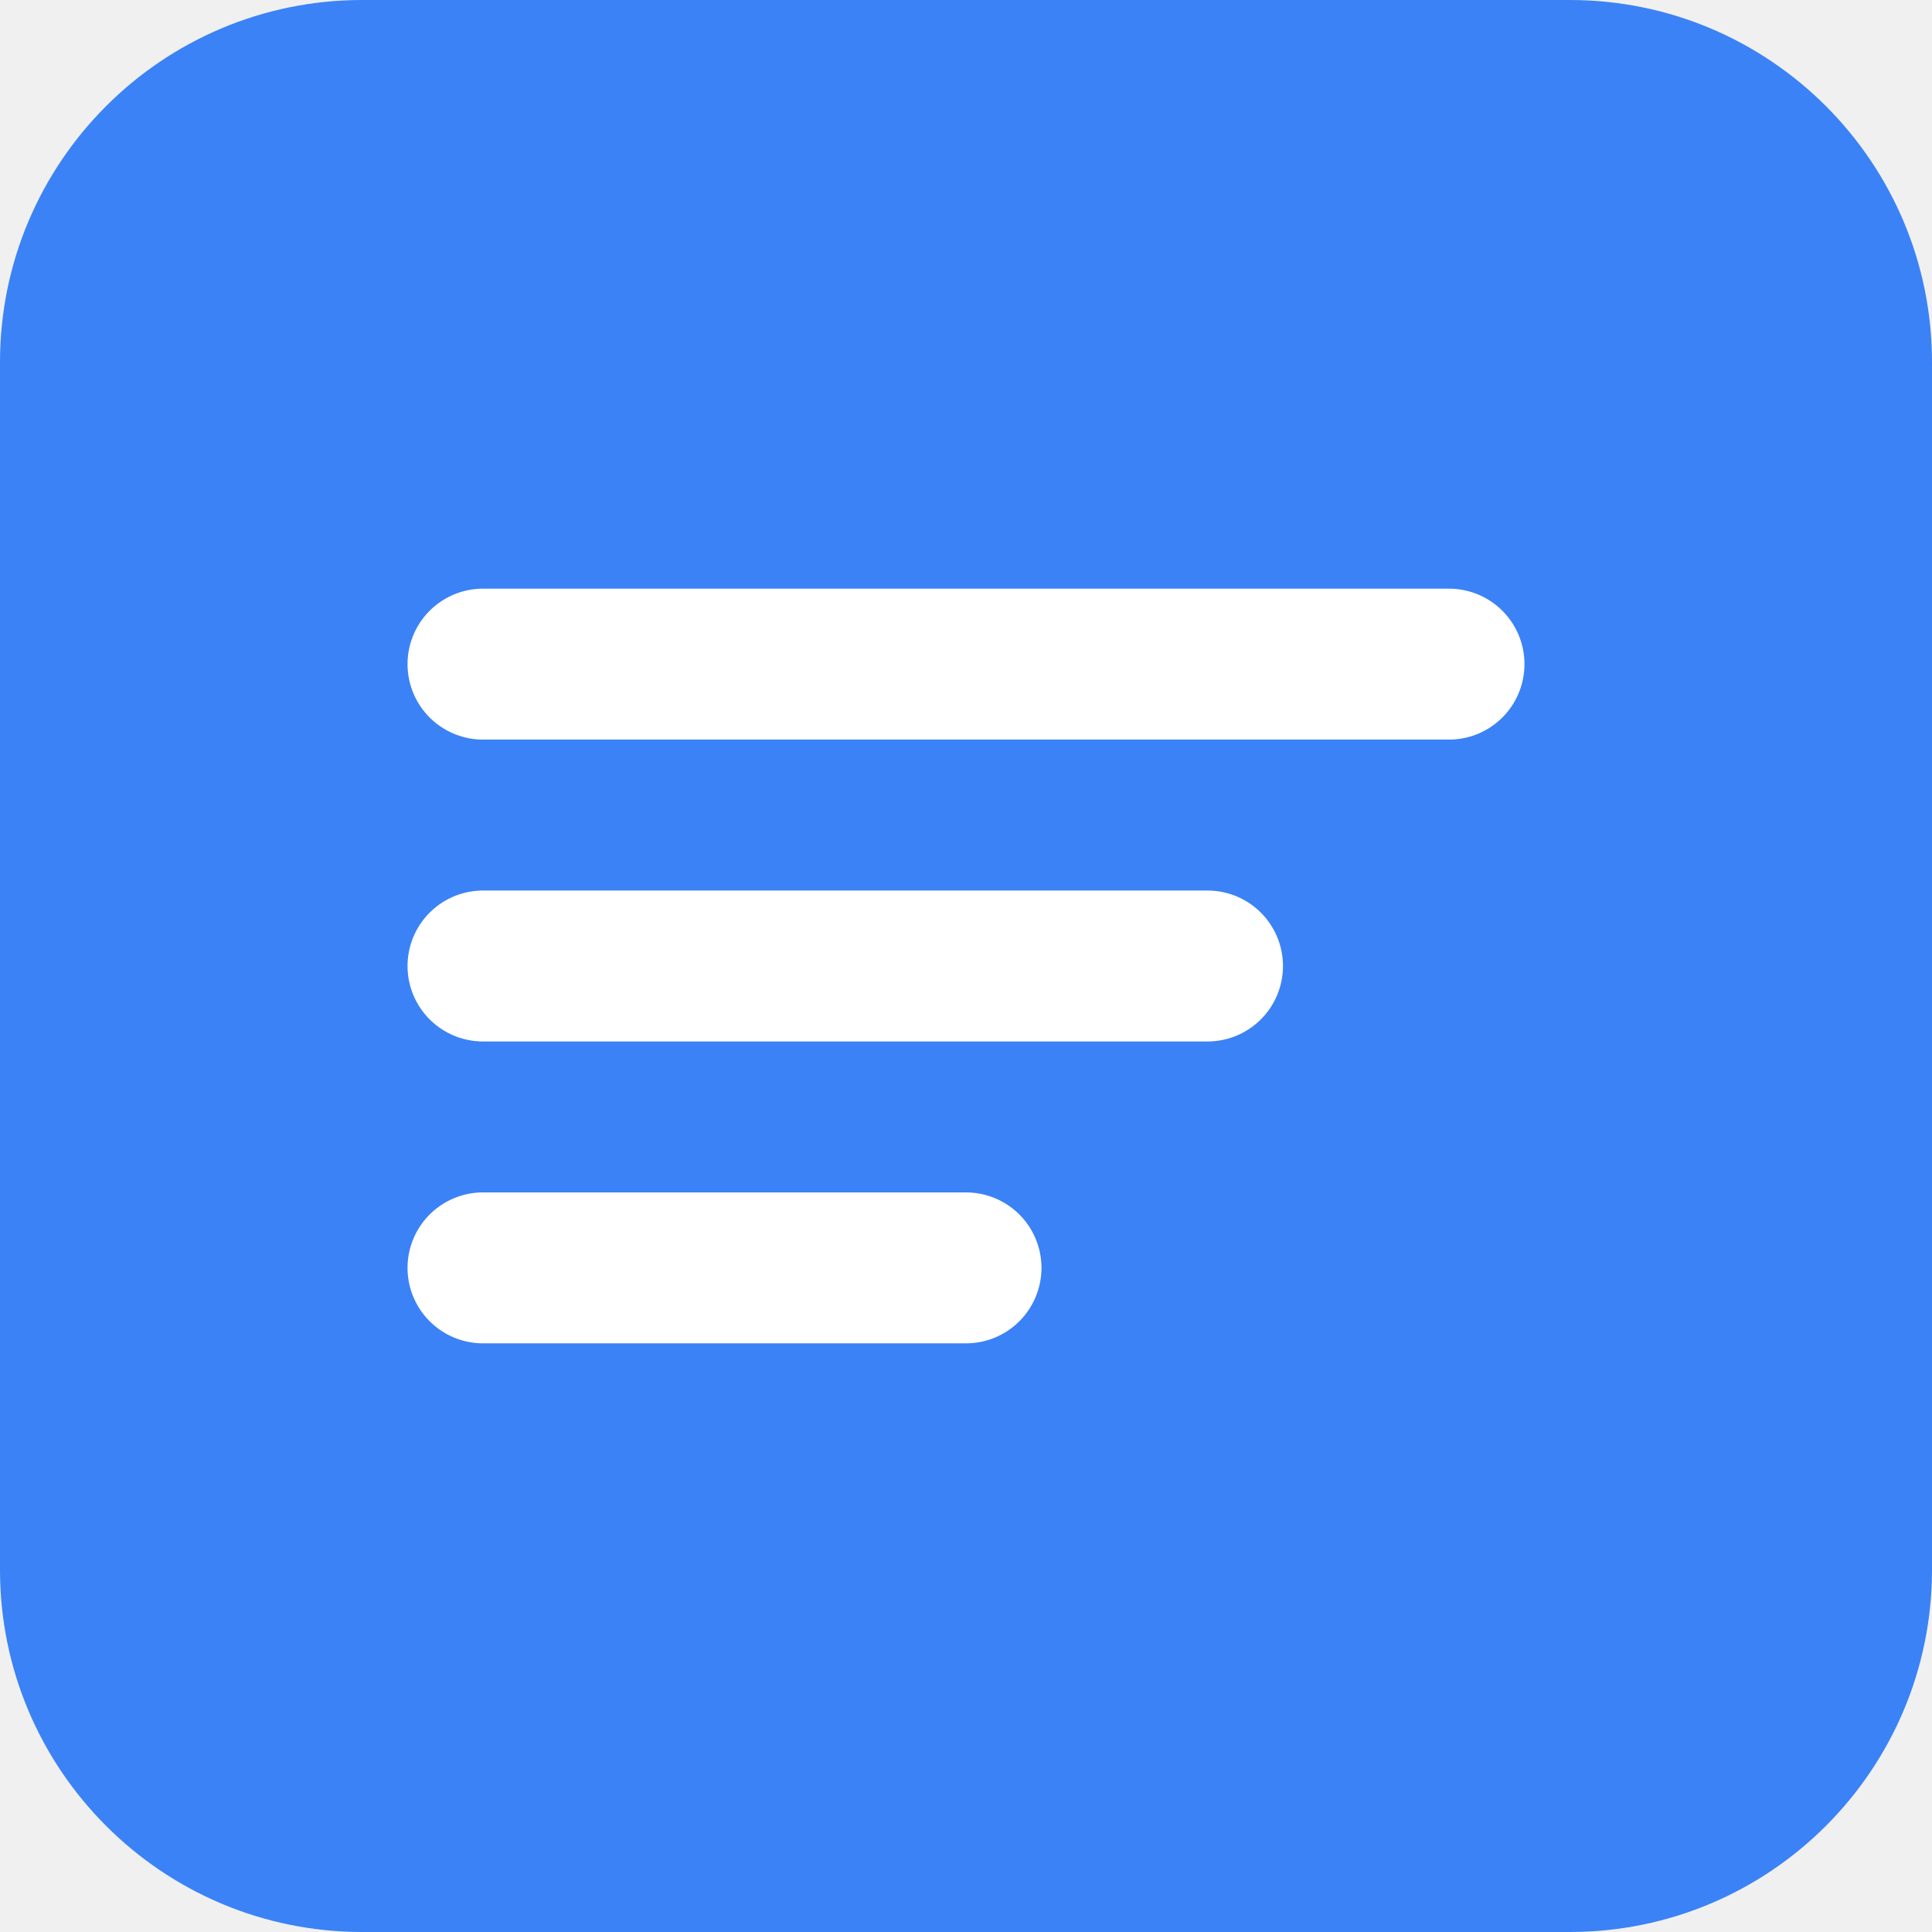
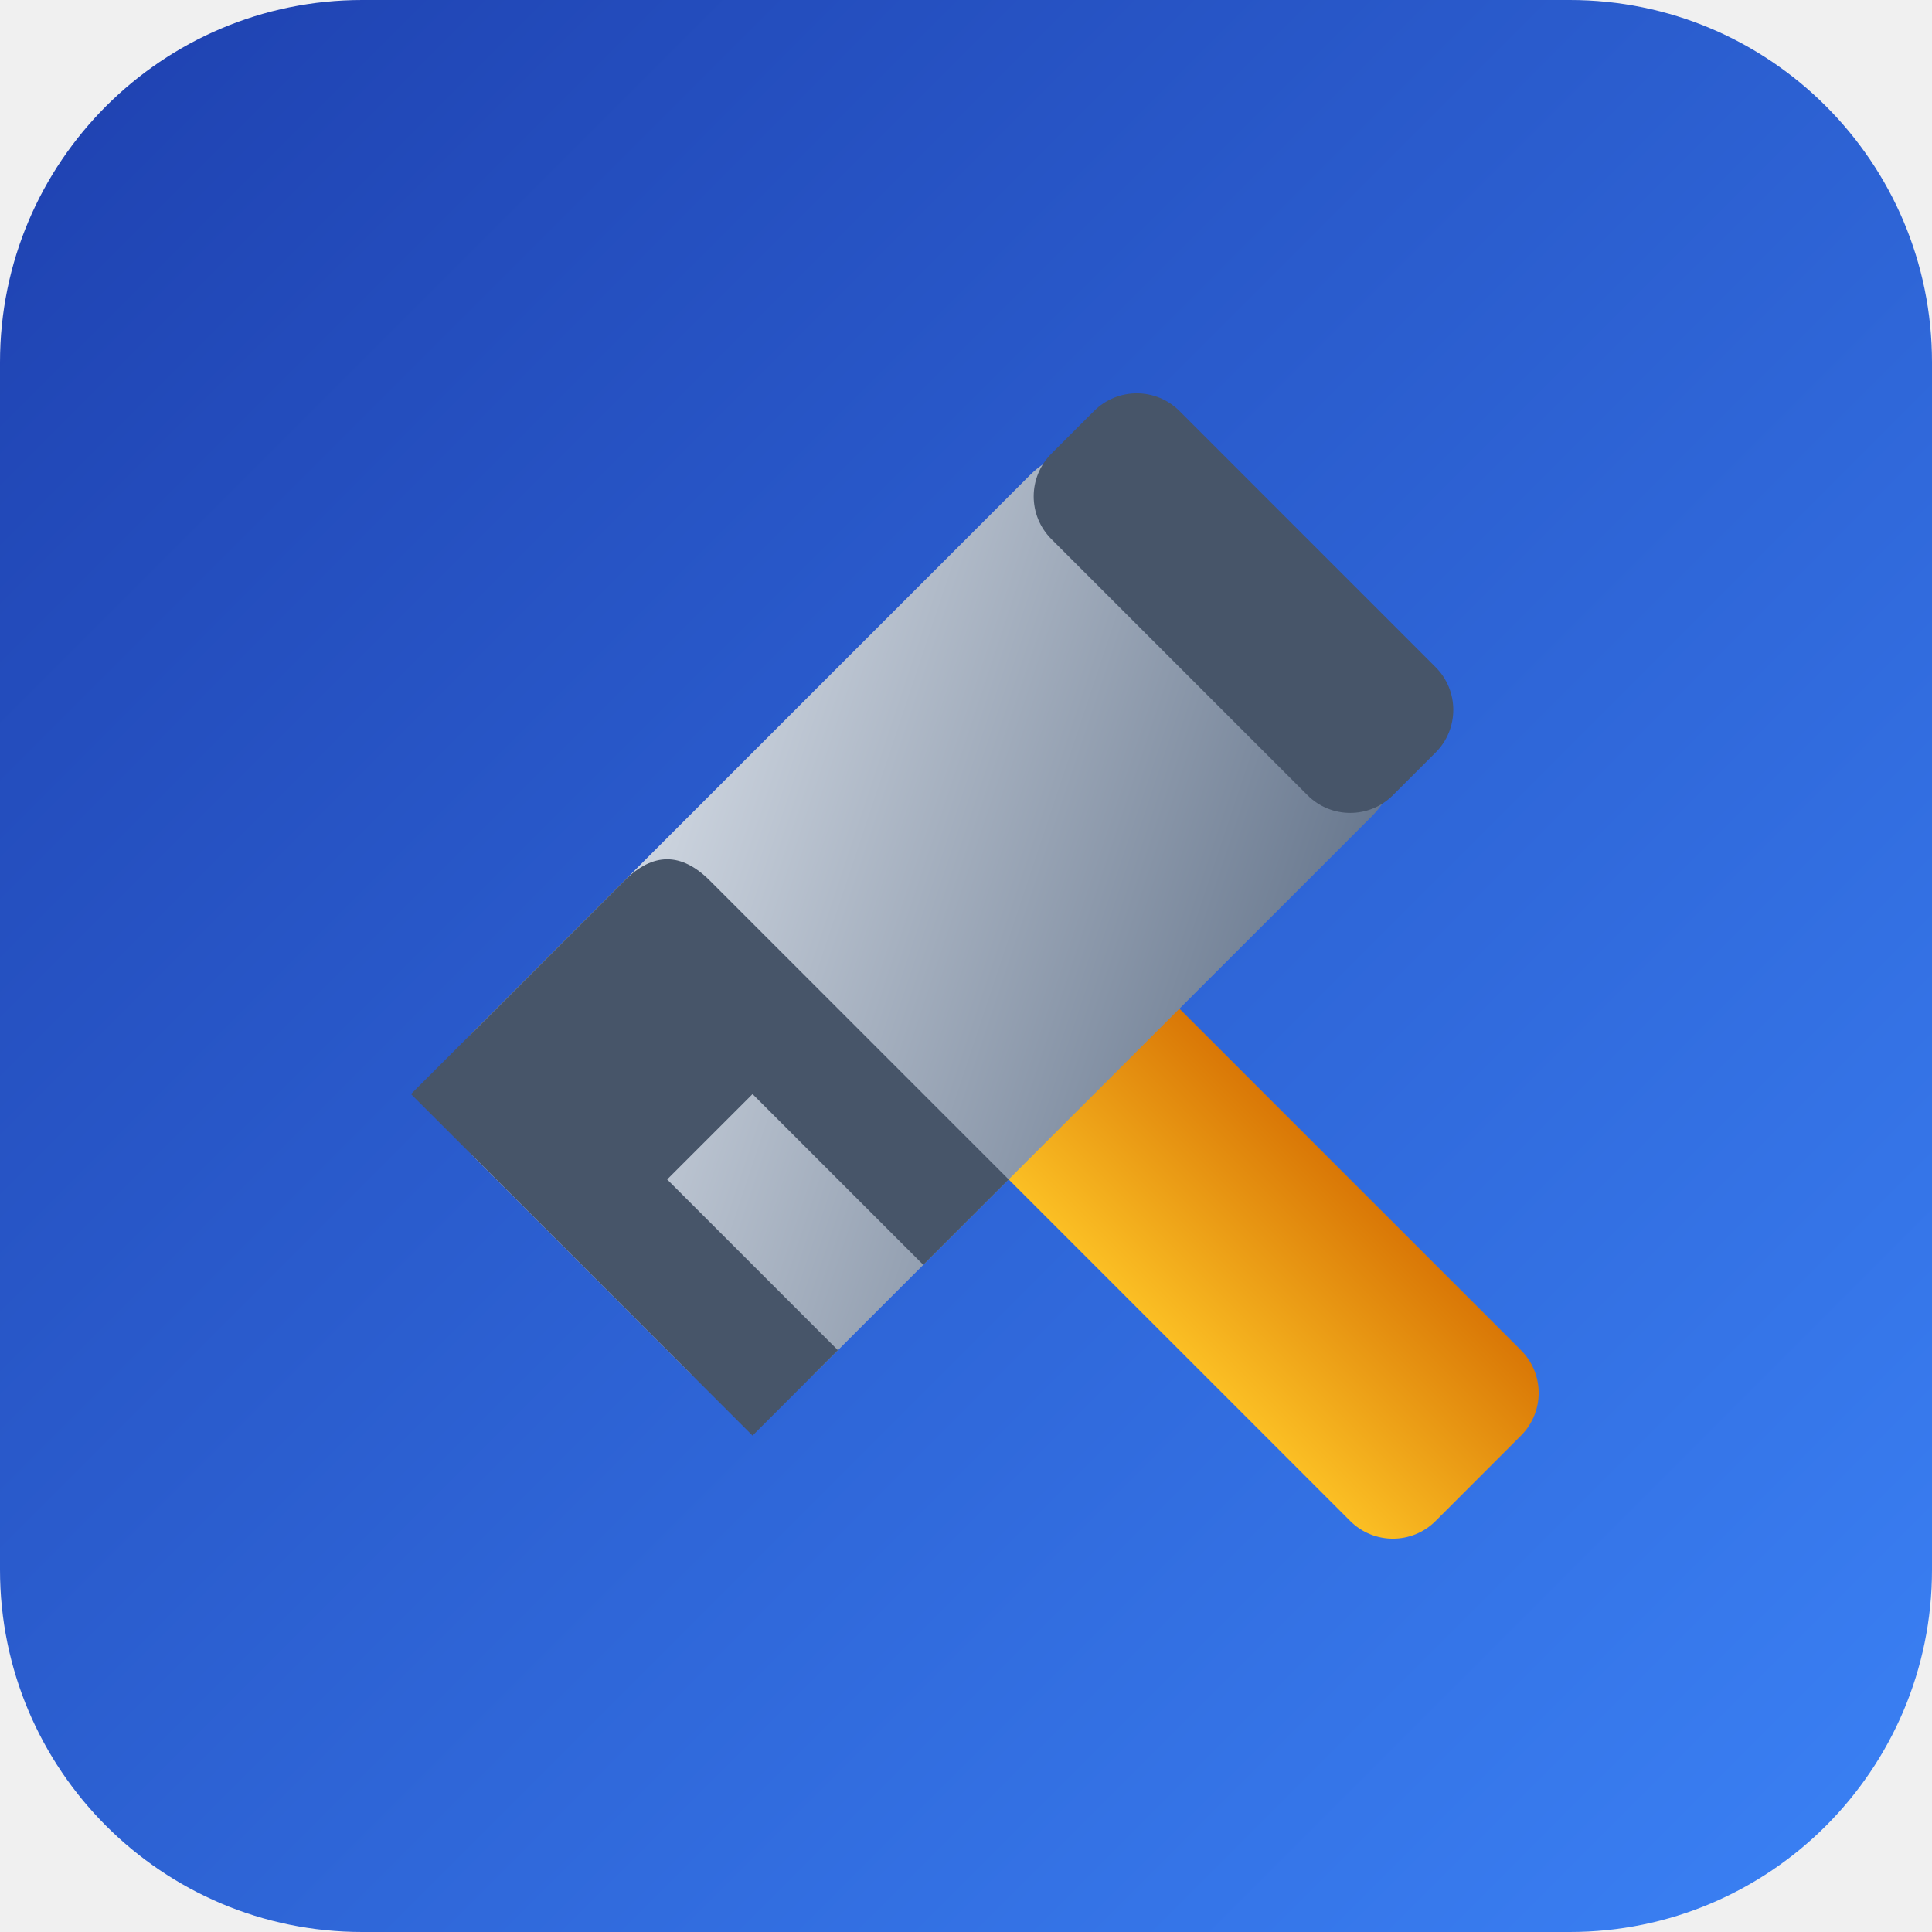
<svg xmlns="http://www.w3.org/2000/svg" viewBox="0 0 32 32">
-   <rect width="32" height="32" rx="6" fill="#3B82F6" />
-   <path d="M8 11h16M8 16h12M8 21h8" stroke="white" stroke-width="2.5" stroke-linecap="round" />
+   <defs>
+     <linearGradient id="bg" x1="0%" y1="0%" x2="100%" y2="100%">
+       <stop offset="0%" style="stop-color:#1e40af" />
+       <stop offset="100%" style="stop-color:#3b82f6" />
+     </linearGradient>
+     <linearGradient id="head" x1="0%" y1="0%" x2="100%" y2="100%">
+       <stop offset="0%" style="stop-color:#e2e8f0" />
+       <stop offset="100%" style="stop-color:#64748b" />
+     </linearGradient>
+     <linearGradient id="handle" x1="0%" y1="0%" x2="100%" y2="0%">
+       <stop offset="0%" style="stop-color:#fbbf24" />
+       <stop offset="100%" style="stop-color:#d97706" />
+     </linearGradient>
+   </defs>
+   <rect width="32" height="32" rx="6" fill="url(#bg)" />
+   <g transform="translate(16, 16) rotate(-45)">
+     <rect x="-2" y="2" width="4" height="10" rx="1" fill="url(#handle)" />
+     <rect x="-8" y="-5" width="16" height="8" rx="1.5" fill="url(#head)" />
+     <rect x="6" y="-5" width="3" height="8" rx="1" fill="#475569" />
+     <path d="M-8 -5 L-8 3 L-6 3 L-6 -1 L-4 -1 L-4 3 L-2 3 L-2 -4 Q-2 -5 -3 -5 Z" fill="#475569" />
+   </g>
</svg>
